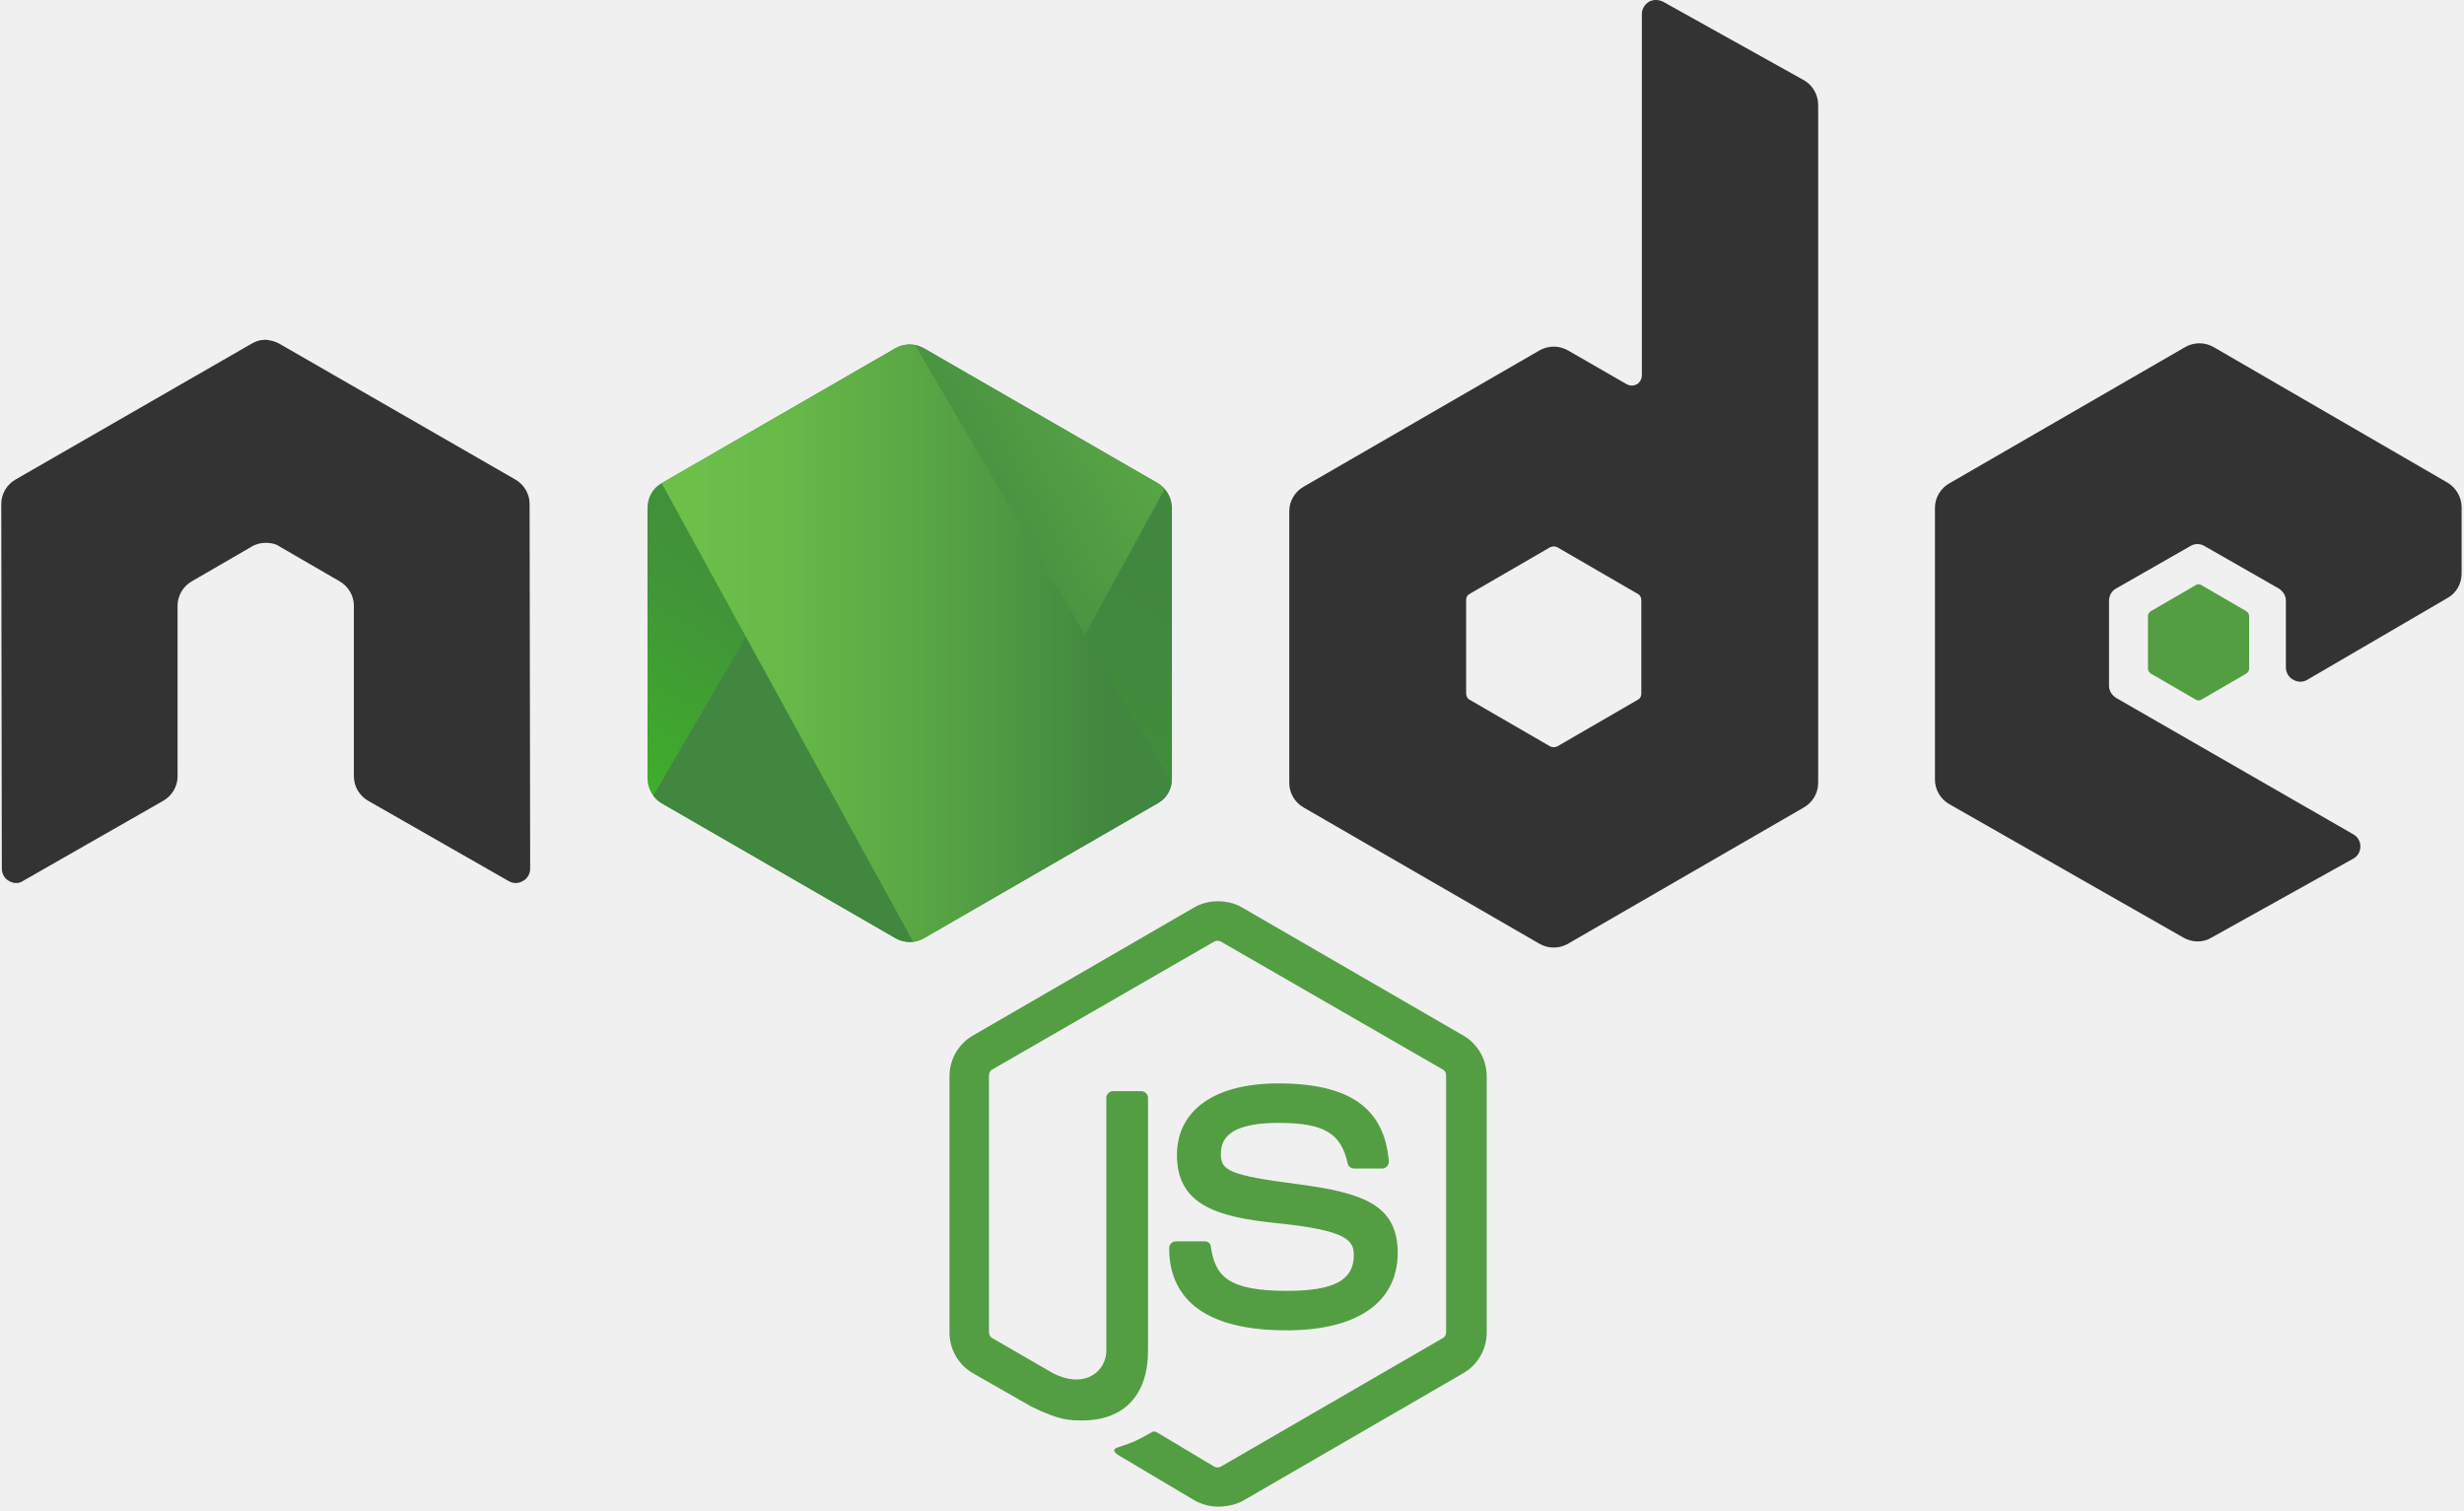
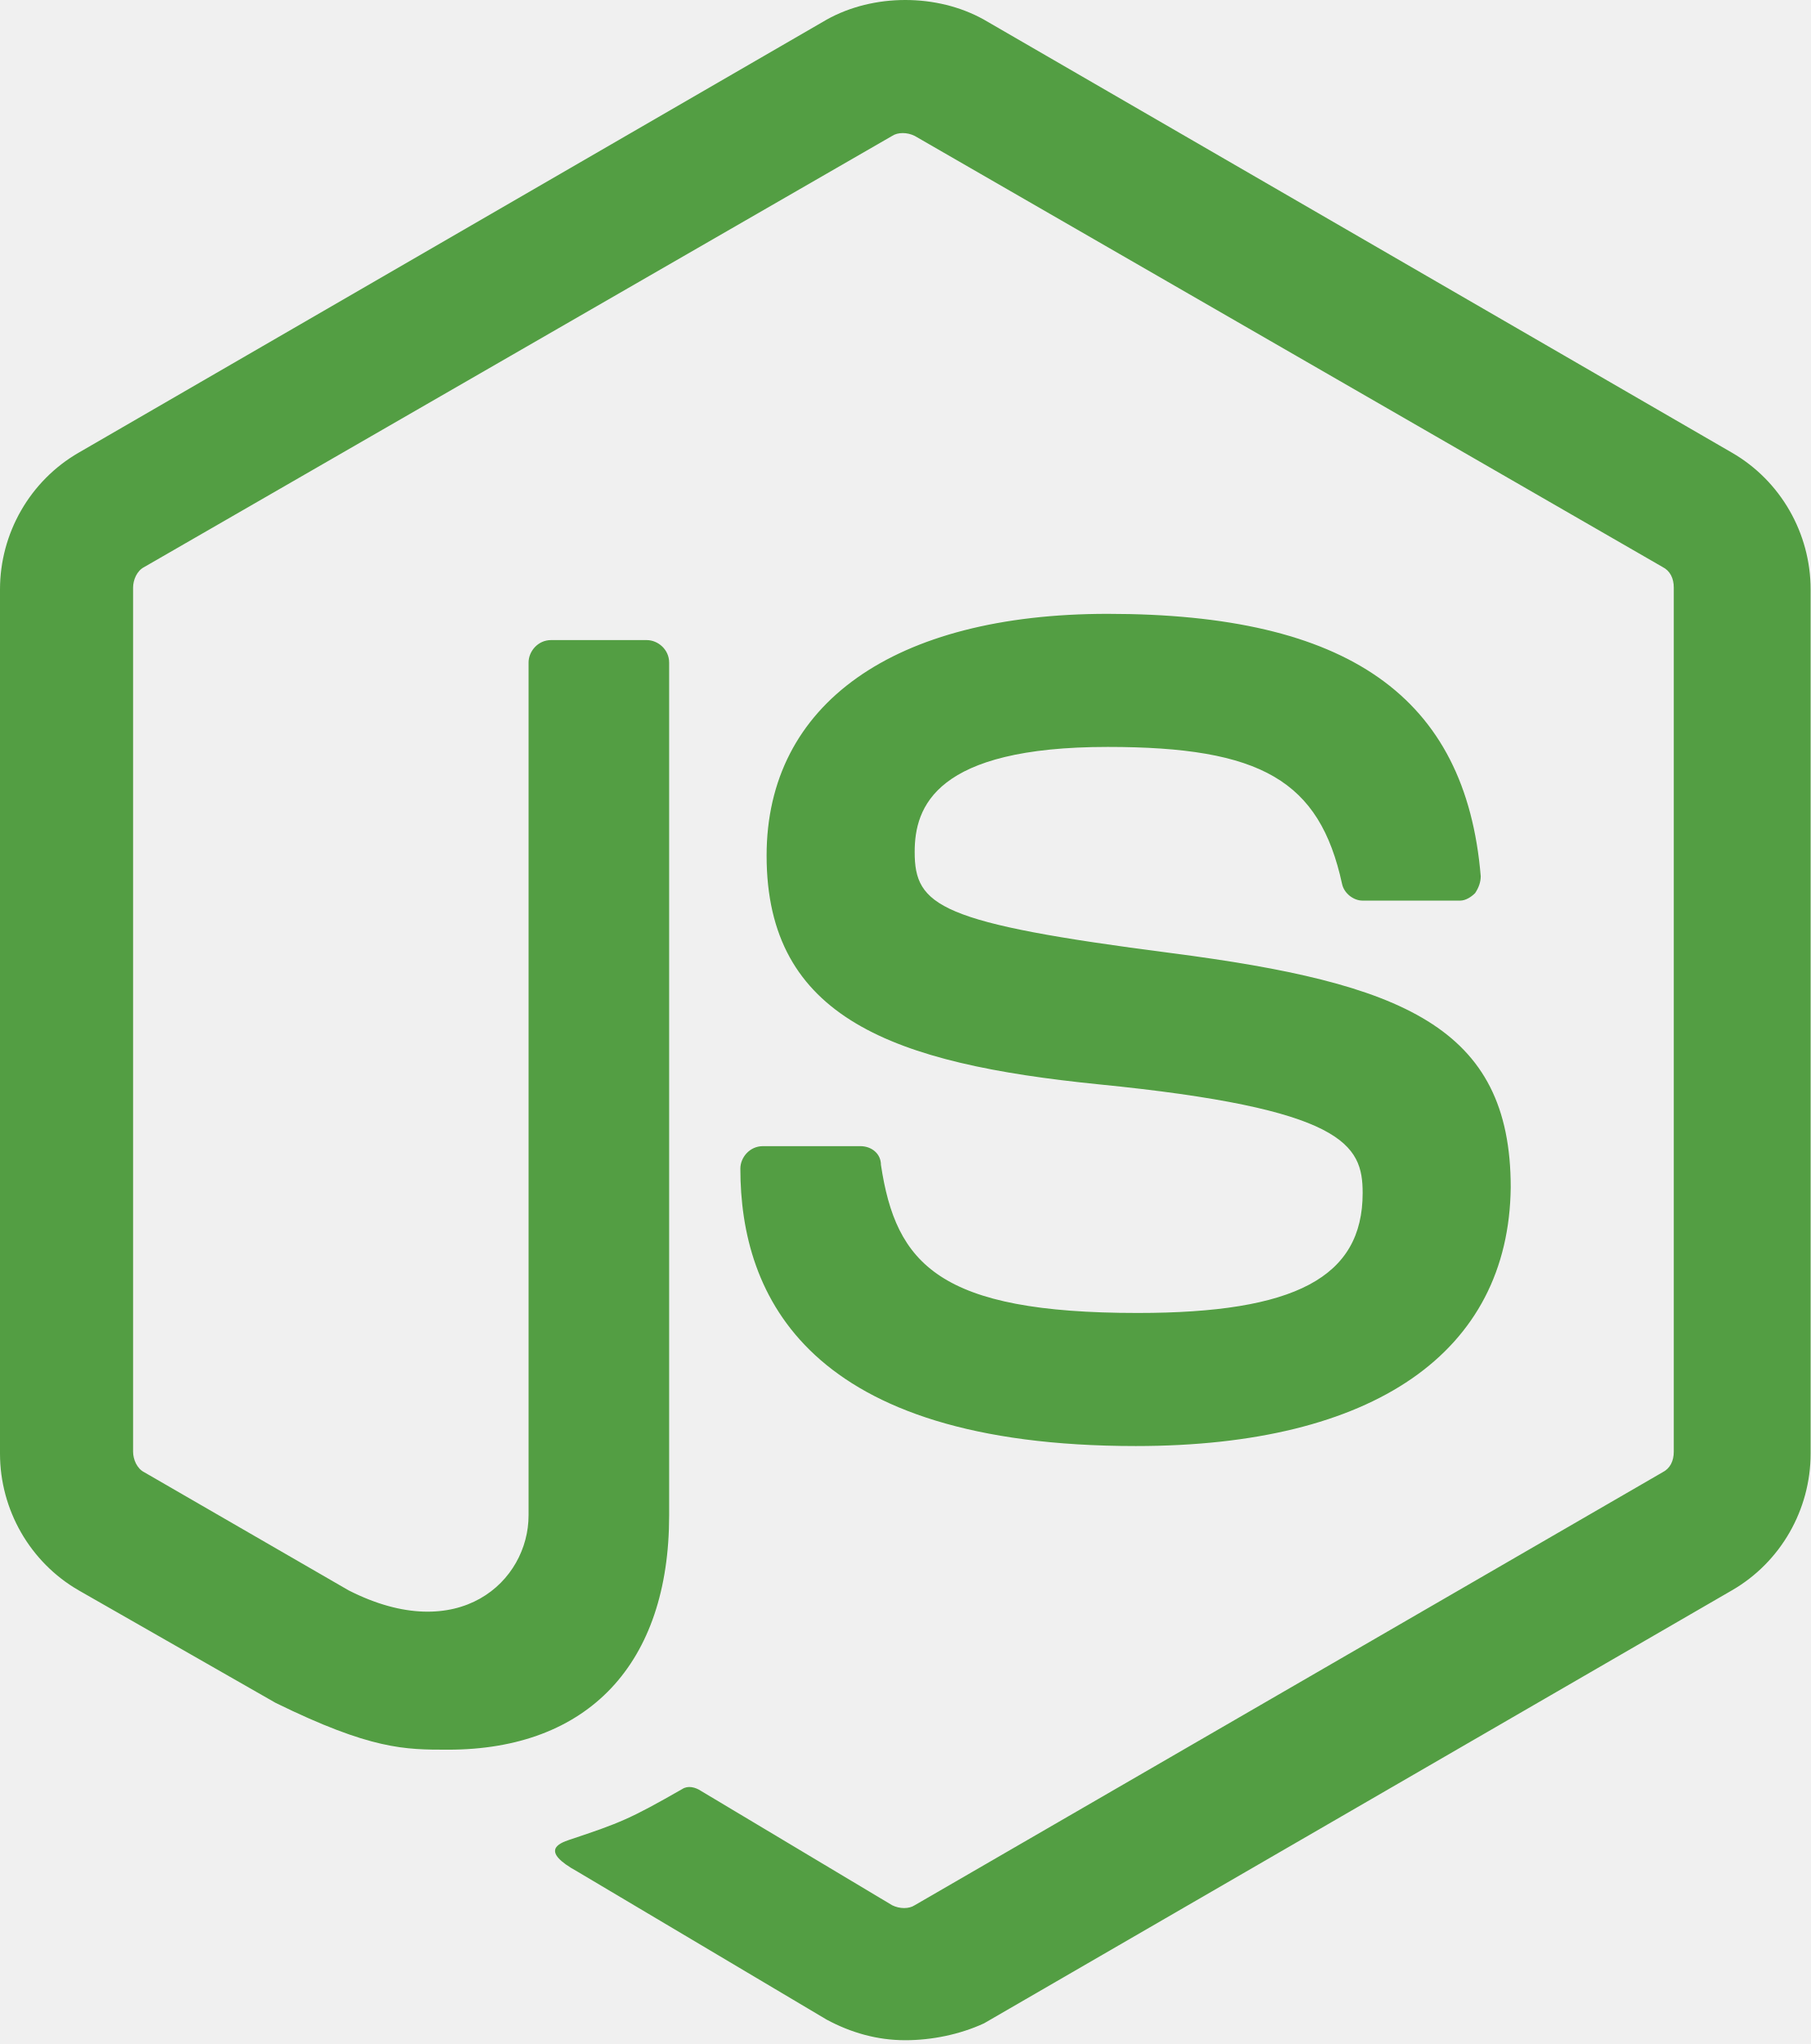
- <svg xmlns="http://www.w3.org/2000/svg" xmlns:xlink="http://www.w3.org/1999/xlink" width="2500" height="1533" viewBox="0 0 512 314" preserveAspectRatio="xMidYMid">
-   <defs>
-     <linearGradient x1="68.188%" y1="17.487%" x2="27.823%" y2="89.755%" id="b">
-       <stop stop-color="#41873F" offset="0%" />
-       <stop stop-color="#418B3D" offset="32.88%" />
-       <stop stop-color="#419637" offset="63.52%" />
-       <stop stop-color="#3FA92D" offset="93.19%" />
-       <stop stop-color="#3FAE2A" offset="100%" />
-     </linearGradient>
-     <path id="a" d="M57.903 1.85a5.957 5.957 0 0 0-5.894 0L3.352 29.933c-1.85 1.04-2.89 3.005-2.89 5.085v56.286c0 2.08 1.156 4.045 2.89 5.085l48.657 28.085a5.957 5.957 0 0 0 5.894 0l48.658-28.085c1.849-1.04 2.89-3.005 2.89-5.085V35.019c0-2.08-1.157-4.045-2.89-5.085L57.903 1.85z" />
-     <linearGradient x1="43.277%" y1="55.169%" x2="159.245%" y2="-18.306%" id="d">
-       <stop stop-color="#41873F" offset="13.76%" />
-       <stop stop-color="#54A044" offset="40.32%" />
-       <stop stop-color="#66B848" offset="71.36%" />
-       <stop stop-color="#6CC04A" offset="90.81%" />
-     </linearGradient>
-     <linearGradient x1="-4413.77%" y1="13.43%" x2="5327.93%" y2="13.43%" id="e">
-       <stop stop-color="#6CC04A" offset="9.192%" />
-       <stop stop-color="#66B848" offset="28.64%" />
-       <stop stop-color="#54A044" offset="59.68%" />
-       <stop stop-color="#41873F" offset="86.24%" />
-     </linearGradient>
-     <linearGradient x1="-4.389%" y1="49.997%" x2="101.499%" y2="49.997%" id="f">
-       <stop stop-color="#6CC04A" offset="9.192%" />
-       <stop stop-color="#66B848" offset="28.64%" />
-       <stop stop-color="#54A044" offset="59.68%" />
-       <stop stop-color="#41873F" offset="86.24%" />
-     </linearGradient>
-     <linearGradient x1="-9713.77%" y1="36.21%" x2="27.93%" y2="36.21%" id="g">
-       <stop stop-color="#6CC04A" offset="9.192%" />
-       <stop stop-color="#66B848" offset="28.64%" />
-       <stop stop-color="#54A044" offset="59.68%" />
-       <stop stop-color="#41873F" offset="86.24%" />
-     </linearGradient>
-     <linearGradient x1="-103.861%" y1="50.275%" x2="100.797%" y2="50.275%" id="h">
-       <stop stop-color="#6CC04A" offset="9.192%" />
-       <stop stop-color="#66B848" offset="28.64%" />
-       <stop stop-color="#54A044" offset="59.68%" />
-       <stop stop-color="#41873F" offset="86.24%" />
-     </linearGradient>
-     <linearGradient x1="130.613%" y1="-211.069%" x2="4.393%" y2="201.605%" id="i">
-       <stop stop-color="#41873F" offset="0%" />
-       <stop stop-color="#418B3D" offset="32.88%" />
-       <stop stop-color="#419637" offset="63.52%" />
-       <stop stop-color="#3FA92D" offset="93.19%" />
-       <stop stop-color="#3FAE2A" offset="100%" />
-     </linearGradient>
-   </defs>
-   <g fill="none">
-     <path d="M253.11 313.094c-1.733 0-3.351-.462-4.854-1.271l-15.371-9.13c-2.312-1.272-1.156-1.734-.462-1.965 3.12-1.04 3.698-1.272 6.934-3.12.347-.232.81-.116 1.156.115l11.789 7.05c.462.231 1.04.231 1.386 0l46.115-26.698c.462-.231.694-.694.694-1.271v-53.28c0-.579-.232-1.04-.694-1.272l-46.115-26.582c-.462-.232-1.04-.232-1.386 0l-46.115 26.582c-.462.231-.694.809-.694 1.271v53.28c0 .463.232 1.04.694 1.272l12.598 7.281c6.819 3.467 11.095-.578 11.095-4.623v-52.587c0-.693.578-1.387 1.387-1.387h5.894c.694 0 1.387.578 1.387 1.387v52.587c0 9.13-4.97 14.447-13.638 14.447-2.658 0-4.738 0-10.633-2.89l-12.135-6.934c-3.005-1.733-4.854-4.97-4.854-8.437v-53.28c0-3.467 1.849-6.704 4.854-8.437l46.114-26.698c2.89-1.618 6.82-1.618 9.709 0l46.114 26.698c3.005 1.733 4.855 4.97 4.855 8.437v53.28c0 3.467-1.85 6.704-4.855 8.437l-46.114 26.698c-1.503.694-3.236 1.04-4.854 1.04zm14.216-36.637c-20.225 0-24.386-9.246-24.386-17.105 0-.694.578-1.387 1.387-1.387h6.01c.693 0 1.271.462 1.271 1.156.925 6.125 3.583 9.13 15.834 9.13 9.708 0 13.87-2.196 13.87-7.397 0-3.005-1.157-5.2-16.297-6.703-12.598-1.272-20.457-4.045-20.457-14.1 0-9.362 7.86-14.91 21.035-14.91 14.793 0 22.075 5.086 23 16.18 0 .348-.116.694-.347 1.041-.232.231-.578.462-.925.462h-6.01c-.578 0-1.156-.462-1.271-1.04-1.387-6.356-4.97-8.437-14.447-8.437-10.633 0-11.905 3.699-11.905 6.472 0 3.352 1.503 4.392 15.834 6.241 14.216 1.85 20.92 4.508 20.92 14.447-.116 10.171-8.437 15.95-23.116 15.95z" fill="#539E43" />
-     <path d="M110.028 104.712c0-2.08-1.156-4.046-3.005-5.086l-49.004-28.2c-.81-.463-1.734-.694-2.658-.81h-.463c-.924 0-1.849.347-2.658.81l-49.004 28.2c-1.85 1.04-3.005 3.005-3.005 5.086l.116 75.817c0 1.04.578 2.08 1.502 2.543.925.578 2.08.578 2.89 0l29.125-16.643c1.849-1.04 3.005-3.005 3.005-5.085v-35.482c0-2.08 1.155-4.045 3.005-5.085l12.366-7.166c.925-.578 1.965-.81 3.005-.81 1.04 0 2.08.232 2.89.81l12.366 7.166c1.85 1.04 3.005 3.004 3.005 5.085v35.482c0 2.08 1.156 4.045 3.005 5.085l29.125 16.643c.925.578 2.08.578 3.005 0 .925-.463 1.503-1.503 1.503-2.543l-.116-75.817zM345.571.347c-.924-.463-2.08-.463-2.89 0-.924.578-1.502 1.502-1.502 2.542v75.125c0 .693-.346 1.386-1.04 1.849-.693.346-1.387.346-2.08 0l-12.251-7.05a5.957 5.957 0 0 0-5.895 0l-49.004 28.316c-1.849 1.04-3.005 3.005-3.005 5.085v56.516c0 2.08 1.156 4.046 3.005 5.086l49.004 28.316a5.957 5.957 0 0 0 5.895 0l49.004-28.316c1.849-1.04 3.005-3.005 3.005-5.086V21.844c0-2.196-1.156-4.16-3.005-5.201L345.572.347zm-4.507 143.776c0 .578-.231 1.04-.694 1.271l-16.758 9.708a1.714 1.714 0 0 1-1.503 0l-16.758-9.708c-.463-.231-.694-.809-.694-1.271v-19.417c0-.578.231-1.04.694-1.271l16.758-9.709a1.714 1.714 0 0 1 1.503 0l16.758 9.709c.463.23.694.809.694 1.271v19.417zM508.648 124.244c1.85-1.04 2.89-3.005 2.89-5.086v-13.753c0-2.08-1.156-4.045-2.89-5.085l-48.657-28.2a5.957 5.957 0 0 0-5.894 0l-49.004 28.315c-1.85 1.04-3.005 3.005-3.005 5.086v56.516c0 2.08 1.155 4.045 3.005 5.085l48.657 27.738c1.85 1.04 4.045 1.04 5.779 0L489 178.45c.925-.463 1.503-1.503 1.503-2.543 0-1.04-.578-2.08-1.503-2.543l-49.235-28.316c-.924-.577-1.502-1.502-1.502-2.542v-17.683c0-1.04.578-2.08 1.502-2.543l15.372-8.784a2.821 2.821 0 0 1 3.005 0l15.371 8.784c.925.578 1.503 1.502 1.503 2.543v13.869c0 1.04.578 2.08 1.502 2.542.925.578 2.08.578 3.005 0l29.125-16.99z" fill="#333" />
-     <path d="M456.293 121.586a1.05 1.05 0 0 1 1.155 0l9.362 5.432c.347.23.578.577.578 1.04v10.864c0 .462-.231.809-.578 1.04l-9.362 5.432a1.05 1.05 0 0 1-1.155 0l-9.362-5.432c-.347-.231-.578-.578-.578-1.04v-10.864c0-.463.231-.81.578-1.04l9.362-5.432z" fill="#539E43" />
-     <g transform="translate(134.068 70.501)">
-       <mask id="c" fill="#fff">
-         <use xlink:href="#a" />
-       </mask>
-       <use fill="url(#b)" xlink:href="#a" />
-       <g mask="url(#c)">
-         <path d="M51.893 1.85L3.121 29.933C1.27 30.974 0 32.94 0 35.02v56.286c0 1.387.578 2.658 1.502 3.698L56.285 1.156c-1.387-.231-3.005-.116-4.392.693zM56.632 125.053c.462-.116.925-.347 1.387-.578l48.773-28.085c1.85-1.04 3.005-3.005 3.005-5.085V35.019c0-1.502-.694-3.005-1.734-4.045l-51.43 94.079z" />
-         <path d="M106.676 29.934L57.788 1.85a8.025 8.025 0 0 0-1.503-.578L1.502 95.12a6.082 6.082 0 0 0 1.619 1.387l48.888 28.085c1.387.809 3.005 1.04 4.507.577l51.432-94.078c-.347-.462-.81-.81-1.272-1.156z" fill="url(#d)" />
-       </g>
-       <g mask="url(#c)">
-         <path d="M109.797 91.305V35.019c0-2.08-1.271-4.045-3.12-5.085L57.786 1.85a5.106 5.106 0 0 0-1.848-.693l53.511 91.42c.231-.347.347-.809.347-1.271zM3.12 29.934C1.272 30.974 0 32.94 0 35.02v56.286c0 2.08 1.387 4.045 3.12 5.085l48.889 28.085c1.156.693 2.427.925 3.814.693L3.467 29.818l-.346.116z" />
-         <path fill="url(#e)" fill-rule="evenodd" d="M50.391.809l-.693.347h.924l-.231-.347z" transform="translate(0 -9.246)" />
-         <path d="M106.792 105.636c1.387-.809 2.427-2.196 2.89-3.698L56.053 10.402c-1.387-.231-2.89-.116-4.16.693L3.351 39.065l52.355 95.465a8.057 8.057 0 0 0 2.196-.693l48.889-28.2z" fill="url(#f)" fill-rule="evenodd" transform="translate(0 -9.246)" />
-         <path fill="url(#g)" fill-rule="evenodd" d="M111.3 104.712l-.347-.578v.809l.346-.231z" transform="translate(0 -9.246)" />
-         <path d="M106.792 105.636l-48.773 28.085a6.973 6.973 0 0 1-2.196.693l.925 1.734 54.089-31.32v-.694l-1.387-2.312c-.231 1.618-1.271 3.005-2.658 3.814z" fill="url(#h)" fill-rule="evenodd" transform="translate(0 -9.246)" />
-         <path d="M106.792 105.636l-48.773 28.085a6.973 6.973 0 0 1-2.196.693l.925 1.734 54.089-31.32v-.694l-1.387-2.312c-.231 1.618-1.271 3.005-2.658 3.814z" fill="url(#i)" fill-rule="evenodd" transform="translate(0 -9.246)" />
-       </g>
-     </g>
+ <svg xmlns="http://www.w3.org/2000/svg" width="256px" height="289px" viewBox="0 0 256 289" version="1.1" preserveAspectRatio="xMidYMid">
+   <g>
+     <path d="M128,288.464 C124.025,288.464 120.315,287.404 116.87,285.549 L81.623,264.613 C76.323,261.698 78.973,260.638 80.563,260.108 C87.718,257.723 89.043,257.193 96.464,252.952 C97.259,252.422 98.319,252.687 99.114,253.217 L126.145,269.383 C127.205,269.913 128.53,269.913 129.325,269.383 L235.064,208.166 C236.124,207.636 236.654,206.576 236.654,205.251 L236.654,83.081 C236.654,81.756 236.124,80.696 235.064,80.166 L129.325,19.213 C128.265,18.683 126.94,18.683 126.145,19.213 L20.406,80.166 C19.346,80.696 18.816,82.021 18.816,83.081 L18.816,205.251 C18.816,206.311 19.346,207.636 20.406,208.166 L49.292,224.861 C64.928,232.812 74.733,223.536 74.733,214.261 L74.733,93.681 C74.733,92.091 76.058,90.501 77.913,90.501 L91.429,90.501 C93.019,90.501 94.609,91.826 94.609,93.681 L94.609,214.261 C94.609,235.197 83.213,247.387 63.337,247.387 C57.242,247.387 52.472,247.387 38.957,240.762 L11.13,224.861 C4.24,220.886 5.68434189e-14,213.466 5.68434189e-14,205.516 L5.68434189e-14,83.346 C5.68434189e-14,75.395 4.24,67.975 11.13,64 L116.87,2.783 C123.495,-0.928 132.505,-0.928 139.13,2.783 L244.87,64 C251.76,67.975 256,75.395 256,83.346 L256,205.516 C256,213.466 251.76,220.886 244.87,224.861 L139.13,286.079 C135.685,287.669 131.71,288.464 128,288.464 L128,288.464 Z M160.596,204.455 C114.219,204.455 104.679,183.255 104.679,165.234 C104.679,163.644 106.004,162.054 107.859,162.054 L121.64,162.054 C123.23,162.054 124.555,163.114 124.555,164.704 C126.675,178.749 132.77,185.64 160.861,185.64 C183.122,185.64 192.663,180.605 192.663,168.679 C192.663,161.789 190.012,156.754 155.296,153.308 C126.41,150.393 108.389,144.033 108.389,120.977 C108.389,99.511 126.41,86.791 156.621,86.791 C190.542,86.791 207.238,98.451 209.358,123.892 C209.358,124.687 209.093,125.482 208.563,126.277 C208.033,126.807 207.238,127.337 206.443,127.337 L192.663,127.337 C191.337,127.337 190.012,126.277 189.747,124.952 C186.567,110.377 178.352,105.607 156.621,105.607 C132.24,105.607 129.325,114.087 129.325,120.447 C129.325,128.133 132.77,130.518 165.631,134.758 C198.228,138.998 213.598,145.093 213.598,167.884 C213.333,191.205 194.253,204.455 160.596,204.455 L160.596,204.455 Z" fill="#539E43" />
  </g>
</svg>
